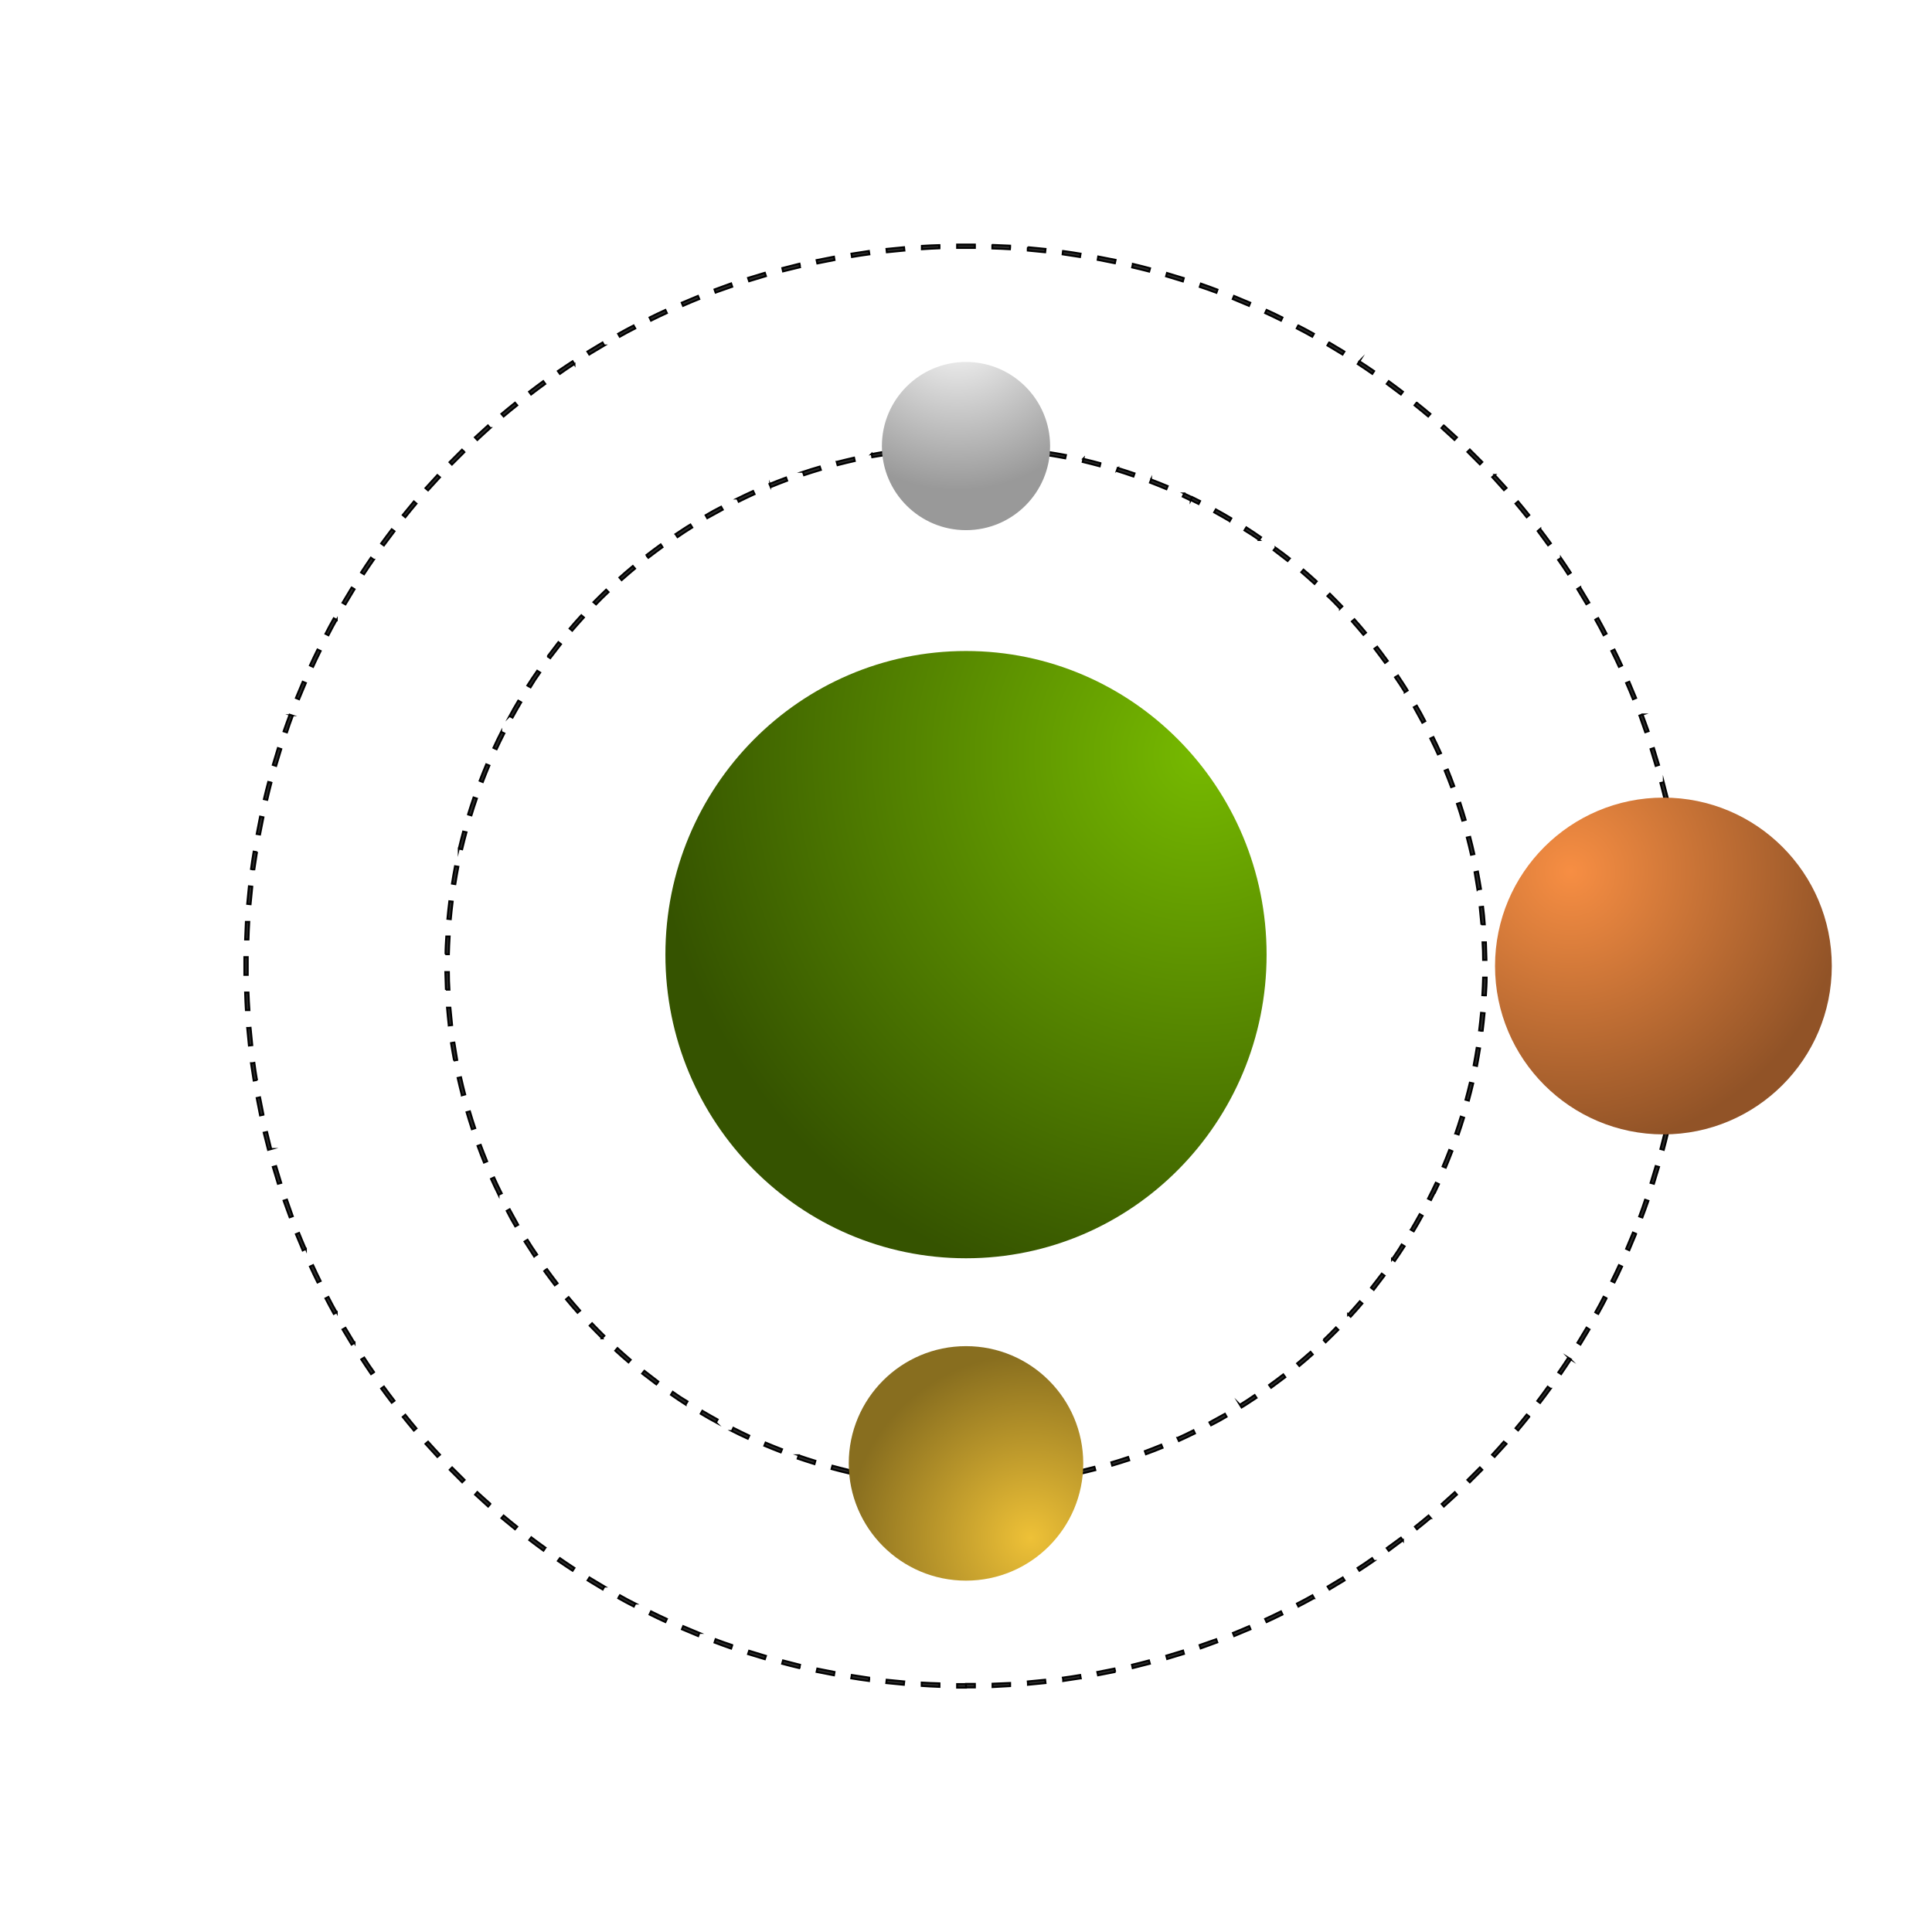
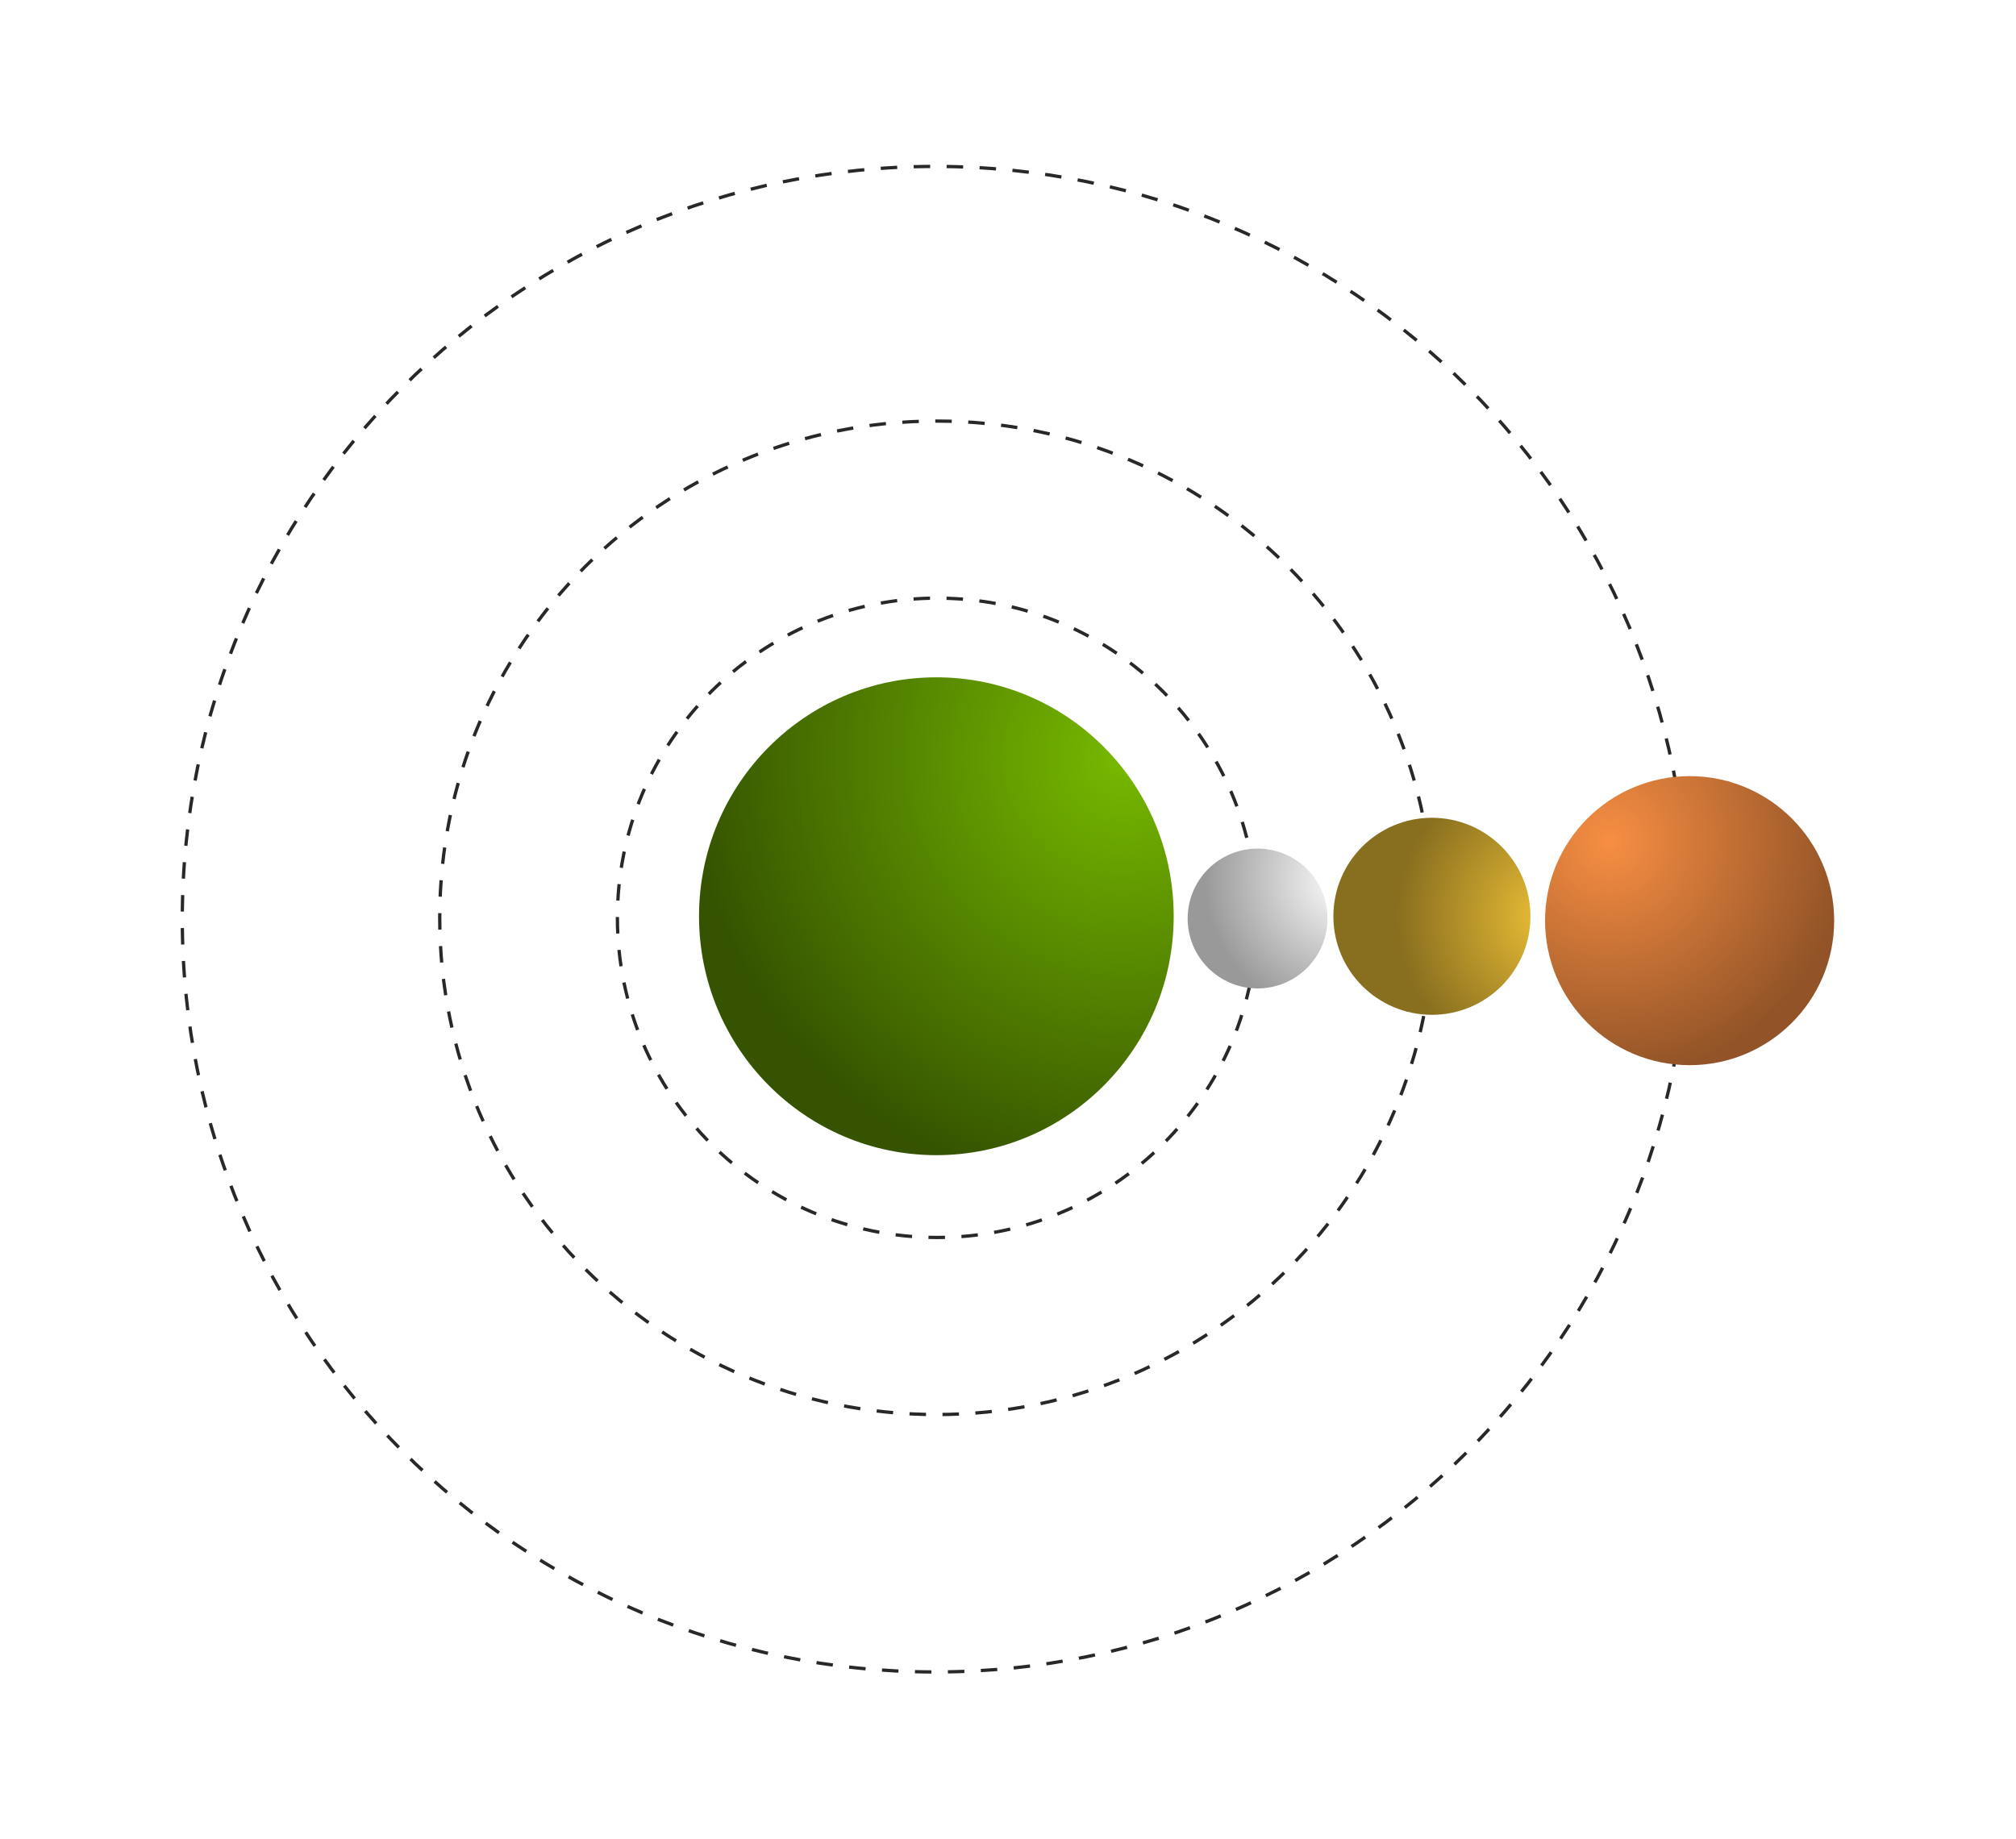
- <svg xmlns="http://www.w3.org/2000/svg" id="Camada_1" data-name="Camada 1" viewBox="0 0 102 102">
+ <svg xmlns="http://www.w3.org/2000/svg" width="502" height="458" viewBox="-50 -50 602 558" fill="none" overflow="visible">
+   <ellipse cx="229.267" cy="228.024" rx="72" ry="72.5" fill="url(#paint0_radial_80_1844)" />
+   <circle cx="229.331" cy="228.5" r="150.732" stroke="#282828" stroke-dasharray="5 5" />
+   <circle cx="229.5" cy="228.5" r="97" stroke="#282828" stroke-dasharray="5 5" />
+   <circle cx="228.921" cy="228.921" r="228.421" stroke="#282828" stroke-dasharray="5 5" />
+   <g>
+     <circle cx="457.786" cy="229.365" r="43.854" fill="url(#paint1_radial_80_1844)" />
+     <animateTransform attributeName="transform" type="rotate" from="360 229.267 228.5" to="0 229.267 228.5" dur="34s" repeatCount="indefinite" />
+   </g>
+   <g>
+     <circle cx="379.607" cy="228.044" r="29.893" fill="url(#paint2_radial_80_1844)" />
+     <animateTransform attributeName="transform" type="rotate" from="0 229.267 228.5" to="360 229.267 228.5" dur="23s" repeatCount="indefinite" />
+   </g>
+   <g>
+     <circle cx="326.715" cy="228.715" r="21.215" fill="url(#paint3_radial_80_1844)" />
+     <animateTransform attributeName="transform" type="rotate" from="360 229.267 228.5" to="0 229.267 228.5" dur="15s" repeatCount="indefinite" />
+   </g>
  <defs>
-     <style>
-       .cls-1 {
-         fill: #282828;
-         stroke: #000;
-         stroke-miterlimit: 10;
-         stroke-width: .1px;
-       }
- 
-       .cls-2 {
-         fill: url(#Gradiente_sem_nome);
-       }
- 
-       .cls-3 {
-         fill: url(#Gradiente_sem_nome_4);
-       }
- 
-       .cls-4 {
-         fill: url(#Gradiente_sem_nome_2);
-       }
- 
-       .cls-5 {
-         fill: url(#Gradiente_sem_nome_3);
-       }
-     </style>
-     <radialGradient id="Gradiente_sem_nome" data-name="Gradiente sem nome" cx="-793.79" cy="623.76" fx="-793.79" fy="623.76" r="1" gradientTransform="translate(-26338.027 13392.4) rotate(115.0212) scale(29.4869 -29.2999) skewX(.4372)" gradientUnits="userSpaceOnUse">
-       <stop offset="0" stop-color="#76b900" />
+     <radialGradient id="paint0_radial_80_1844" cx="0" cy="0" r="1" gradientTransform="matrix(-56.5714 120.833 -120 -56.9643 285.839 179.691)" gradientUnits="userSpaceOnUse">
+       <stop stop-color="#76B900" />
      <stop offset="1" stop-color="#355300" />
    </radialGradient>
-     <radialGradient id="Gradiente_sem_nome_2" data-name="Gradiente sem nome 2" cx="-745.89" cy="632.1" fx="-745.89" fy="632.1" r="1" gradientTransform="translate(-4979.338 13413.011) rotate(70.4633) scale(14.6194 -14.6194)" gradientUnits="userSpaceOnUse">
-       <stop offset="0" stop-color="#f78e43" />
+     <radialGradient id="paint1_radial_80_1844" cx="0" cy="0" r="1" gradientUnits="userSpaceOnUse" gradientTransform="translate(433.666 205.245) rotate(70.4633) scale(72.1268)">
+       <stop stop-color="#F78E43" />
      <stop offset="1" stop-color="#915327" />
    </radialGradient>
-     <radialGradient id="Gradiente_sem_nome_3" data-name="Gradiente sem nome 3" cx="-827.59" cy="684.58" fx="-827.59" fy="684.58" r="1" gradientTransform="translate(-10404.355 58.3171) rotate(140.528) scale(9.7379 -9.7379)" gradientUnits="userSpaceOnUse">
-       <stop offset="0" stop-color="#eec137" />
-       <stop offset="1" stop-color="#886e1f" />
+     <radialGradient id="paint2_radial_80_1844" cx="0" cy="0" r="1" gradientUnits="userSpaceOnUse" gradientTransform="translate(415.906 228.044) rotate(140.528) scale(47.0229)">
+       <stop stop-color="#EEC137" />
+       <stop offset="1" stop-color="#886E1F" />
    </radialGradient>
-     <radialGradient id="Gradiente_sem_nome_4" data-name="Gradiente sem nome 4" cx="-810.52" cy="696.03" fx="-810.52" fy="696.03" r="1" gradientTransform="translate(-9231.884 1827.078) rotate(128.312) scale(8.8521 -8.8521)" gradientUnits="userSpaceOnUse">
-       <stop offset="0" stop-color="#fff" />
-       <stop offset="1" stop-color="#999" />
+     <radialGradient id="paint3_radial_80_1844" cx="0" cy="0" r="1" gradientUnits="userSpaceOnUse" gradientTransform="translate(352.91 216.775) rotate(128.312) scale(42.2539)">
+       <stop stop-color="white" />
+       <stop offset="1" stop-color="#999999" />
    </radialGradient>
  </defs>
-   <ellipse class="cls-2" cx="51" cy="50.4" rx="15.87" ry="16.03" />
-   <path class="cls-1" d="M62.86,26.41l.08-.17c.14.07.28.14.42.21l-.08.16c-.14-.07-.28-.14-.42-.21ZM62.51,26.05c.14.07.29.13.43.2l-.08.17c-.14-.07-.28-.13-.42-.2l.08-.17ZM64.91,27.51c-.27-.16-.54-.31-.81-.46l.09-.16c.28.15.55.31.82.47l-.09.16ZM60.77,25.34v-.03c.3.11.59.23.88.35l-.07.17c-.29-.12-.58-.24-.87-.35l.06-.15ZM66.48,28.51c-.26-.18-.51-.35-.78-.51l.1-.16c.26.17.53.34.78.52l-.11.15ZM58.98,24.79l.03-.09c.3.09.59.19.89.29l-.06.17c-.29-.1-.59-.2-.88-.29l.03-.09ZM67.98,29.62c-.24-.19-.49-.38-.74-.57l.06-.07.04-.05v-.02c.27.19.52.38.76.57l-.06.07-.06.07ZM57.19,24.22c.3.07.61.15.91.23v.02s-.02.06-.02.06l-.02.09c-.3-.08-.6-.16-.9-.23l.04-.18ZM69.4,30.83c-.23-.21-.46-.41-.7-.62l.12-.14c.24.2.47.41.7.62l-.12.14ZM55.35,23.86c.31.05.62.1.93.16l-.04.18c-.31-.06-.61-.11-.92-.16l.03-.18ZM70.74,32.13c-.21-.22-.43-.45-.66-.66l.13-.13c.22.22.44.44.66.67l-.13.13ZM53.49,23.62c.31.03.62.06.93.1v.07s-.01.02-.01.02v.09c-.32-.04-.63-.07-.94-.1l.02-.18ZM71.98,33.52c-.2-.24-.4-.47-.61-.71l.14-.12c.21.23.41.47.61.71l-.14.12ZM51.62,23.52c.31,0,.63.02.94.04v.18c-.32-.02-.63-.03-.94-.04v-.18ZM73.12,35c-.18-.25-.37-.5-.56-.75l.15-.11c.19.25.38.5.56.75l-.15.11ZM49.74,23.54c.31-.01.62-.02.94-.03v.09s0,.09,0,.09c-.31,0-.62.01-.93.03v-.19ZM74.16,36.54c-.16-.26-.33-.52-.51-.78l.08-.05.08-.05c.17.26.35.52.51.79l-.16.1ZM47.87,23.69c.31-.04.62-.07.93-.09v.18c-.3.03-.6.06-.91.09l-.02-.18ZM75.09,38.16c-.15-.27-.3-.55-.45-.82l.16-.09c.16.27.31.54.45.82l-.16.09ZM46.01,23.97c.31-.06.62-.11.93-.16l.03.18c-.31.05-.61.1-.92.15l-.03-.18ZM75.91,39.83c-.13-.28-.26-.56-.4-.84l.17-.08c.14.28.27.57.4.85l-.17.07ZM44.18,24.38c.3-.08.61-.15.91-.22l.04.18c-.3.07-.61.14-.91.22l-.05-.18ZM76.61,41.56c-.11-.29-.22-.58-.34-.87l.17-.07c.12.29.23.58.34.88l-.17.06ZM42.38,24.91c.3-.1.59-.19.9-.28l.03.09.03.09c-.3.09-.59.18-.89.28l-.06-.18ZM77.2,43.33c-.09-.3-.18-.59-.28-.89l.18-.06c.1.3.19.6.28.9l-.18.05ZM40.66,25.64l-.04-.09c.29-.12.58-.23.88-.34l.06.17c-.29.11-.58.22-.87.34l-.03-.09ZM77.66,45.13c-.07-.3-.14-.61-.22-.91l.09-.02.09-.02c.08.3.15.61.22.91l-.18.04ZM38.91,26.32c.28-.14.57-.27.85-.4l.08.17c-.28.13-.56.26-.84.4l-.08-.17ZM78,46.97c-.05-.31-.1-.61-.15-.92l.09-.02h0s.09-.02.09-.02c.06.31.11.62.16.92l-.18.03ZM37.25,27.2c.27-.16.54-.31.82-.45l.09.16c-.27.15-.55.3-.82.45l-.09-.16ZM35.66,28.2c.26-.17.52-.35.79-.51l.1.16c-.26.16-.52.33-.78.51l-.1-.15ZM78.21,48.82c-.03-.31-.06-.62-.09-.93l.18-.02c.04.31.07.62.09.93h-.18ZM78.3,50.68c0-.31-.01-.62-.03-.93h.09s0,0,0,0h.09c.01.31.02.62.03.93h-.09s-.09,0-.09,0ZM34.19,29.37l-.06-.07c.25-.19.5-.38.75-.56l.05.07.05.08c-.25.18-.5.37-.75.56l-.06-.07ZM78.26,52.54c.02-.31.03-.62.04-.93h.19c0,.32-.02.63-.04.94h-.09s-.09-.01-.09-.01ZM32.76,30.56l-.06-.07c.23-.21.47-.41.71-.61l.12.14c-.24.2-.47.4-.71.61l-.06-.07ZM78.09,54.4c.04-.31.07-.62.1-.93l.19.02c-.03.31-.06.62-.1.93h-.09s-.09-.02-.09-.02ZM31.4,31.85l-.07-.06c.22-.22.44-.44.67-.66l.13.13c-.22.21-.45.43-.66.65l-.07-.06ZM77.8,56.24c.06-.31.11-.61.16-.92l.18.03c-.05.31-.1.62-.16.93l-.18-.04ZM30.07,33.18c.2-.24.41-.47.62-.7l.14.12c-.21.23-.41.46-.62.7l-.14-.12ZM77.37,58.06c.08-.3.16-.6.23-.9l.18.04c-.07.3-.15.61-.23.91l-.18-.05ZM28.91,34.65c.19-.25.38-.5.57-.75l.14.11c-.19.24-.38.49-.57.74l-.15-.11ZM27.92,36.24l-.08-.05c.17-.26.34-.53.52-.78l.08.05.08.05c-.18.25-.35.51-.51.78l-.08-.05ZM76.83,59.84c.1-.29.2-.59.29-.89l.09.03.09.03c-.09.3-.19.59-.29.89l-.17-.06ZM76.16,61.58c.12-.29.24-.58.35-.87l.17.07c-.11.29-.23.58-.35.87l-.17-.07ZM26.89,37.81c.15-.28.31-.55.47-.82l.16.09c-.16.27-.31.54-.46.81l-.16-.09ZM75.76,62.94c-.07.14-.14.28-.21.42l-.08-.04-.08-.04c.07-.14.14-.28.21-.42.07-.14.13-.28.2-.42l.09.04.08.04c-.07.14-.13.28-.2.43ZM26.46,38.64l.17.08c-.07.14-.14.28-.21.42-.07.14-.13.28-.2.42l-.09-.04-.08-.04c.07-.14.13-.29.2-.43.07-.14.14-.28.21-.42ZM74.49,64.91c.16-.27.31-.54.46-.81l.16.09h0c-.15.28-.31.55-.47.82l-.16-.09ZM25.32,41.22c.11-.29.23-.58.35-.87l.17.07c-.12.29-.24.58-.35.87l-.17-.07ZM73.49,66.48c.18-.26.35-.51.51-.78l.16.1c-.17.26-.34.53-.52.78l-.15-.11ZM24.71,42.99c.09-.3.19-.59.29-.89l.18.06c-.1.29-.2.59-.29.89l-.18-.05ZM72.45,68.04l-.07-.06c.19-.24.38-.49.57-.74l.08.06.07.05c-.19.25-.38.5-.57.75l-.07-.06ZM24.22,44.81c.07-.3.15-.61.23-.91l.09.02h0s.09.02.09.02c-.08.3-.16.6-.23.9l-.09-.02-.09-.02ZM71.17,69.4c.21-.23.41-.46.62-.7l.14.12c-.2.24-.41.47-.62.7l-.14-.13ZM23.86,46.65c.05-.31.1-.62.16-.92l.18.03c-.06.31-.11.61-.16.92l-.18-.03ZM69.87,70.74c.22-.21.44-.43.66-.66l.13.13c-.22.22-.44.44-.67.66l-.13-.14ZM23.62,48.51c.03-.31.06-.62.1-.93l.18.02c-.04.31-.07.62-.1.93l-.18-.02ZM68.48,71.98c.24-.2.47-.4.71-.61l.12.14c-.23.21-.47.41-.71.61l-.12-.14ZM23.52,50.38c0-.31.02-.63.04-.94h.18c-.02.32-.03.63-.04.94h-.19ZM67.11,73.27l-.11-.15c.25-.18.5-.37.75-.56l.11.15c-.08.06-.17.13-.25.19l-.5.37ZM23.54,52.26c-.01-.31-.02-.62-.03-.94h.19c0,.31.01.62.03.93h-.19ZM65.46,74.16c.26-.16.52-.33.78-.51l.1.15c-.26.17-.52.35-.79.51l-.1-.16ZM23.69,54.13c-.04-.31-.06-.62-.09-.93h.09s0,0,0,0h.09c.03.3.06.61.09.92l-.18.02ZM63.89,75.17l-.04-.08c.27-.15.55-.3.82-.45l.09.16c-.27.16-.54.31-.82.45l-.04-.08ZM23.97,55.99c-.06-.31-.11-.62-.16-.92l.09-.02h0s.09-.01.09-.01c.05.31.1.61.15.92l-.18.03ZM62.17,75.91c.28-.13.57-.26.84-.4l.08.17h0c-.28.14-.57.27-.85.4l-.08-.17ZM24.38,57.82c-.08-.3-.15-.61-.22-.91l.18-.04c.07.3.14.61.22.91l-.18.05ZM60.44,76.61c.29-.11.58-.22.87-.34l.07.17c-.29.12-.58.23-.88.34l-.06-.17ZM24.91,59.62c-.1-.3-.19-.6-.28-.9l.18-.05c.09.3.18.6.28.89l-.18.06ZM58.67,77.2c.3-.09.6-.18.89-.28l.06.18c-.3.1-.6.19-.9.28l-.05-.18ZM25.55,61.38c-.12-.29-.23-.58-.34-.88l.17-.06c.11.29.22.58.34.87l-.1.04-.07.03ZM56.91,77.84l-.04-.18c.3-.07.61-.14.91-.22l.05.18c-.3.08-.61.15-.91.22h0ZM26.32,63.09c-.14-.28-.27-.57-.4-.85l.17-.08c.13.28.26.57.4.84l-.17.08ZM55.03,78c.31-.05.61-.1.92-.15l.02.09.02.09c-.31.06-.62.11-.93.16l-.03-.18ZM27.2,64.75c-.16-.27-.31-.54-.45-.82l.16-.09c.15.27.3.55.45.82l-.16.09ZM53.18,78.21c.31-.03.62-.06.93-.09l.02.18c-.31.04-.62.07-.93.09v-.18ZM28.2,66.34c-.17-.26-.34-.52-.51-.79l.16-.1c.16.26.33.52.51.78l-.15.1ZM51.32,78.3c.31,0,.62-.01.93-.03v.19c-.3.01-.62.02-.93.03v-.19ZM29.29,67.86c-.19-.25-.38-.5-.56-.75l.07-.06h0s.08-.05.08-.05c.18.25.37.5.56.75l-.11.08-.04.03ZM49.46,78.26c.31.02.62.03.93.04v.19c-.32,0-.63-.02-.94-.04v-.19ZM30.49,69.31c-.21-.23-.41-.47-.61-.71l.14-.12c.2.24.4.47.61.71l-.07.06-.07.06ZM47.6,78.09c.31.04.62.07.93.1l-.02.19c-.31-.03-.62-.06-.93-.1l.02-.19ZM31.79,70.66c-.22-.22-.44-.44-.66-.67l.13-.13c.21.22.43.44.65.66l-.07.07-.06.07ZM45.76,77.8c.31.06.61.11.92.16l-.03.18c-.31-.05-.62-.1-.92-.16l.04-.18ZM33.18,71.93c-.24-.2-.47-.41-.7-.62l.12-.14c.23.21.46.41.7.62l-.12.14ZM43.92,77.48l.03-.1c.3.08.6.16.9.23l-.02.09-.02.09c-.3-.07-.61-.15-.91-.23l.02-.08ZM34.65,73.09c-.25-.19-.5-.38-.75-.57l.12-.15c.24.19.49.38.74.57l-.06.09-.05.06ZM42.16,76.83c.29.1.59.2.89.29l-.05.18c-.3-.09-.59-.19-.89-.29l.06-.18ZM36.2,74.16c-.26-.17-.53-.34-.78-.52l.05-.08h0s.05-.08.05-.08c.25.18.51.35.78.51l-.1.16ZM40.35,76.33l.07-.17c.29.12.58.24.87.35l-.07.17c-.29-.11-.58-.23-.87-.35h0ZM37.81,75.11c-.28-.15-.55-.31-.82-.47l.09-.16c.27.16.54.31.81.46l-.09.16ZM38.64,75.55l.08-.17c.14.07.28.14.42.21.14.07.28.13.42.2l-.04.09-.04.08c-.14-.07-.28-.13-.43-.2-.14-.07-.28-.14-.42-.21Z" />
-   <path class="cls-1" d="M51,88.91v.19h-.47s0-.19,0-.19c.16,0,.31,0,.47,0ZM51.47,89.09c-.16,0-.31,0-.47,0v-.19c.16,0,.31,0,.47,0v.18ZM49.6,88.88v.09s0,0,0,0v.09c-.32-.01-.63-.03-.94-.05v-.18c.32.02.63.03.94.04ZM53.33,88.93v.09c-.31.02-.62.03-.93.05v-.09s0-.09,0-.09c.31-.01.62-.03.93-.04v.09ZM47.74,88.77l-.02.18c-.31-.03-.62-.06-.93-.09l.02-.18c.31.03.62.06.92.09ZM55.2,88.86c-.31.03-.62.06-.93.09v-.09s-.01-.09-.01-.09c.31-.03.62-.06.92-.09l.02.18ZM45.89,88.57v.09s-.01,0-.01,0v.09c-.32-.04-.63-.09-.94-.14l.03-.18c.31.05.61.09.92.14ZM57.05,88.61c-.31.05-.61.09-.92.14v-.09s-.02-.09-.02-.09c.31-.04.61-.09.92-.14l.03.18ZM44.06,88.27l-.03.18c-.31-.06-.61-.12-.92-.18l.04-.18c.3.06.61.12.91.18ZM58.89,88.27c-.3.06-.61.12-.92.18l-.02-.09-.02-.09c.31-.06.61-.12.91-.18l.04.18ZM42.24,87.89l-.02.09v.05s-.02.04-.02.04c-.3-.07-.61-.15-.91-.23l.05-.18c.3.08.6.15.9.23ZM60.71,87.84c-.3.08-.6.15-.91.23l-.04-.18c.3-.07.6-.15.9-.23l.05.18ZM40.44,87.42l-.03.09h0s-.03.09-.03.09c-.3-.09-.6-.18-.89-.27l.06-.18c.29.09.59.18.89.27ZM62.51,87.32c-.3.09-.59.18-.89.27l-.05-.18c.3-.09.6-.18.89-.27l.05.18ZM38.66,86.86l-.06.18c-.29-.1-.59-.21-.88-.32l.03-.09.03-.09c.29.11.58.21.88.31ZM64.24,86.63l.03.08c-.29.11-.58.21-.88.32l-.06-.18c.29-.1.59-.21.88-.31l.03.09ZM36.92,86.21l-.03.09-.03.08c-.29-.12-.58-.24-.86-.36l.07-.17c.28.12.57.24.86.36ZM65.98,85.94l.04.08c-.29.12-.57.24-.86.36l-.07-.17c.29-.12.57-.23.86-.36l.04.09ZM35.21,85.47l-.08.17c-.28-.13-.56-.26-.84-.4l.08-.17c.28.14.56.27.84.4ZM67.71,85.24c-.28.14-.56.27-.84.4l-.08-.17c.28-.13.56-.26.84-.4l.08.17ZM33.54,84.66l-.08.16c-.28-.14-.55-.29-.82-.44l.04-.08.05-.08c.27.15.54.3.82.44ZM69.37,84.38c-.27.15-.55.3-.82.44l-.04-.08-.04-.08c.28-.14.55-.29.82-.44l.09.16ZM31.91,83.76l-.09.16c-.27-.16-.54-.32-.8-.48l.05-.08.05-.08c.26.16.53.32.8.48ZM70.94,83.36l.05.08c-.26.16-.53.32-.8.48l-.05-.08-.05-.08c.27-.16.53-.32.8-.48l.05.08ZM72.55,82.41c-.26.18-.52.35-.78.52l-.1-.15c.26-.17.52-.34.77-.52l.1.15ZM30.33,82.78l-.1.15c-.26-.17-.52-.34-.78-.52l.11-.15c.26.18.51.35.77.52ZM28.79,81.72l-.05.08-.05.07c-.25-.18-.5-.37-.75-.56l.11-.15c.25.19.5.37.75.55ZM74.07,81.32c-.25.19-.5.37-.75.56l-.11-.15c.25-.18.5-.37.75-.55l.11.15ZM27.31,80.6l-.12.14c-.24-.2-.48-.39-.72-.59l.12-.14c.24.2.48.4.72.59ZM75.53,80.15c-.24.2-.48.4-.72.59l-.11-.14c.24-.19.48-.39.72-.59l.12.14ZM25.89,79.4l-.12.14c-.23-.21-.46-.42-.69-.63l.06-.07.06-.07c.23.21.46.42.69.62ZM76.86,78.84l.06.07c-.23.21-.46.42-.69.63l-.12-.14c.23-.21.46-.41.69-.62l.06.07ZM78.26,77.6c-.22.22-.44.44-.66.66l-.13-.13c.22-.22.44-.44.66-.66l.13.13ZM24.53,78.13l-.13.13c-.22-.22-.44-.44-.66-.66l.13-.13c.22.22.44.44.66.66ZM23.23,76.8l-.07.06-.07.06c-.21-.23-.42-.46-.63-.69l.14-.12c.21.23.41.46.63.69ZM79.47,76.17l.07.06c-.21.23-.42.46-.63.69l-.07-.06-.07-.06c.21-.23.42-.46.62-.69l.07.06ZM21.99,75.41l-.14.12c-.2-.24-.4-.48-.59-.72l.07-.06.07-.06c.19.24.39.48.59.72ZM80.74,74.8c-.19.24-.39.48-.59.72l-.07-.06-.07-.06c.2-.24.4-.48.59-.72l.14.11ZM20.83,73.95l-.15.11c-.19-.25-.38-.5-.56-.75l.15-.11c.18.25.37.5.56.75ZM81.87,73.32c-.18.25-.37.5-.56.75l-.15-.11c.19-.25.37-.5.55-.75l.15.11ZM19.74,72.45l-.15.1c-.18-.26-.35-.52-.52-.78l.08-.05.08-.05c.17.26.34.52.52.77ZM82.86,71.72l.08.05c-.17.26-.34.52-.52.78l-.07-.05-.08-.05c.18-.26.35-.51.52-.77l.08.05ZM18.72,70.89l-.08.05-.08.05c-.16-.26-.32-.53-.48-.8l.16-.09c.16.27.32.53.48.8ZM83.84,70.14l.08.05c-.16.27-.32.54-.48.8l-.08-.05-.08-.05c.16-.26.32-.53.48-.8l.08.05ZM17.78,69.28l-.16.09c-.15-.27-.3-.55-.44-.82l.16-.08c.14.28.29.55.44.82ZM84.82,68.55c-.14.28-.29.55-.44.82l-.08-.04-.08-.05c.15-.27.3-.54.44-.82l.16.08ZM16.93,67.63l-.17.08c-.14-.28-.27-.56-.4-.84l.17-.08c.13.28.26.56.4.84ZM85.64,66.87c-.13.28-.26.57-.4.84l-.17-.08c.14-.28.27-.56.4-.84l.17.08ZM16.15,65.94l-.09.04-.08.04c-.12-.29-.24-.57-.36-.86l.17-.07c.12.29.23.57.36.86ZM86.38,65.15c-.12.29-.24.58-.36.86l-.08-.04-.09-.04c.12-.28.24-.57.36-.86l.17.07ZM15.46,64.21l-.17.06c-.11-.29-.21-.58-.32-.88l.09-.03.09-.03c.1.29.21.59.31.88ZM87.03,63.4c-.1.29-.21.59-.32.88l-.17-.06c.11-.29.21-.58.31-.88l.18.06ZM14.85,62.45l-.18.05c-.09-.3-.18-.59-.27-.89l.18-.05c.09.3.18.6.27.89ZM87.59,61.61c-.09.3-.18.6-.27.89l-.18-.05c.09-.29.18-.59.27-.89l.18.05ZM14.33,60.66l-.18.05c-.08-.3-.15-.6-.23-.91l.09-.02.09-.02c.07.3.15.6.22.9ZM87.98,59.78l.09.02c-.07.3-.15.61-.23.91l-.18-.05c.08-.3.15-.6.23-.9l.09.02ZM13.91,58.85l-.18.04c-.06-.3-.12-.61-.18-.92l.09-.02.09-.02c.06.31.12.61.18.91ZM88.36,57.96l.09.02c-.06.31-.12.61-.18.92l-.18-.04c.06-.3.12-.61.18-.91l.09.02ZM13.57,57.02l-.18.03c-.05-.31-.09-.61-.14-.92h.09s.09-.02.09-.02c.04.31.09.61.14.92ZM88.66,56.12h.09c-.04.32-.09.63-.14.94l-.18-.03c.05-.31.09-.61.14-.92h.09ZM13.32,55.18l-.18.02c-.03-.31-.06-.62-.09-.93h.09s.09-.01.09-.01c.03.31.06.62.09.92ZM88.86,54.26h.09c-.03.32-.06.63-.09.94l-.18-.02c.03-.31.06-.62.09-.92h.09ZM13.16,53.33h-.09s0,0,0,0h-.09c-.02-.31-.03-.62-.04-.93h.09s.09,0,.09,0c.01.31.03.62.05.93ZM89.07,52.4c-.01.31-.03.62-.05.93h-.09s-.09-.01-.09-.01c.02-.31.03-.62.04-.93h.18ZM12.9,51c0-.16,0-.31,0-.47h.18c0,.16,0,.31,0,.47,0,.16,0,.31,0,.47h-.18c0-.15,0-.31,0-.47ZM89.09,51.47h-.18c0-.16,0-.31,0-.47s0-.31,0-.47h.09s.09,0,.09,0c0,.16,0,.31,0,.47v.47ZM13.16,48.67c-.02.31-.03.62-.04.93h-.09s-.09,0-.09,0c.01-.31.03-.62.04-.93h.18ZM89.02,48.66c.02.31.03.62.05.93h-.09s0,0,0,0h-.09c-.01-.31-.03-.62-.04-.92h.18ZM13.32,46.82c-.03.31-.06.62-.09.92l-.18-.02c.03-.31.06-.62.09-.93l.18.02ZM88.86,46.8c.03.31.06.62.09.93l-.18.02c-.03-.31-.06-.62-.09-.92l.18-.02ZM13.57,44.98c-.05.31-.09.61-.14.92h-.09s-.09-.02-.09-.02c.04-.31.09-.62.14-.92l.18.03ZM88.61,44.95c.05.31.09.61.14.92h-.09s0,.01,0,.01h-.09c-.04-.29-.09-.6-.14-.91l.18-.03ZM13.82,43.13l.09.02c-.06.3-.12.61-.18.91l-.18-.03c.06-.31.12-.61.18-.92l.09.02ZM88.27,43.11c.06.3.12.61.18.92l-.18.03c-.06-.3-.12-.61-.18-.91l.09-.02.09-.02ZM14.24,41.31l.09.02c-.08.3-.15.6-.22.9l-.09-.02-.09-.02c.07-.3.15-.61.23-.91l.09.02ZM87.84,41.29c.08.3.15.6.23.91l-.09.02h0s-.09.02-.09.02c-.07-.3-.15-.6-.23-.9l.09-.02.09-.02ZM14.85,39.55c-.09.29-.18.59-.27.89l-.09-.03-.09-.03c.09-.3.18-.6.27-.89l.18.06ZM87.32,39.49c.09.3.18.59.27.89l-.09.03h0s-.09.03-.09.03c-.09-.3-.18-.59-.27-.89l.09-.03.09-.03ZM15.37,37.76l.09.03c-.11.29-.21.58-.31.88l-.18-.06c.1-.29.21-.59.32-.88l.09.03ZM86.72,37.72c.11.29.21.58.32.88l-.18.06c-.1-.29-.21-.59-.31-.88l.09-.03.09-.03ZM16.15,36.06c-.12.28-.24.57-.36.86l-.17-.07c.12-.29.24-.58.36-.86l.17.07ZM86.02,35.99c.12.29.24.57.36.86l-.17.07c-.12-.29-.23-.57-.36-.86l.17-.07ZM16.93,34.37c-.14.28-.27.56-.4.84l-.17-.08c.13-.28.26-.56.4-.84l.17.08ZM85.24,34.29c.14.28.27.56.4.84l-.17.08c-.13-.28-.26-.56-.4-.84l.17-.08ZM84.38,32.63c.15.27.3.55.44.82l-.16.09c-.14-.28-.29-.55-.44-.82l.08-.05.08-.04ZM17.78,32.72c-.15.27-.3.54-.44.82l-.16-.08c.14-.28.29-.55.44-.82l.16.09ZM18.64,31.06l.08.05c-.16.26-.32.53-.48.8l-.16-.09c.16-.27.32-.54.48-.8l.08.05ZM83.43,31.01c.16.27.32.53.48.8l-.16.09c-.16-.27-.32-.53-.48-.8l.16-.1ZM19.74,29.55c-.18.26-.35.51-.52.77l-.16-.1c.17-.26.34-.52.52-.78l.15.11ZM82.41,29.45c.18.26.35.52.52.78l-.15.1c-.17-.26-.34-.52-.52-.77l.08-.05.07-.05ZM20.83,28.05c-.19.25-.37.5-.56.75l-.15-.11c.18-.25.37-.5.56-.75l.15.11ZM81.32,27.93c.19.25.38.5.56.75l-.15.11c-.18-.25-.37-.5-.55-.75l.07-.06.07-.06ZM21.99,26.59c-.2.24-.4.48-.59.72l-.14-.12c.2-.24.39-.48.59-.72l.14.12ZM80.15,26.47c.2.24.4.48.59.72l-.14.12c-.19-.24-.39-.48-.59-.72l.14-.12ZM23.16,25.14l.07.06c-.21.23-.42.46-.63.69l-.14-.12c.21-.23.42-.46.63-.69l.07.06ZM78.91,25.07c.21.23.42.46.63.69l-.14.12c-.21-.23-.41-.46-.62-.69l.07-.06.07-.06ZM24.46,23.8l.06.07c-.22.22-.44.44-.66.66l-.13-.13c.22-.22.44-.44.66-.66l.06.06ZM77.6,23.73c.22.22.44.44.66.66l-.13.13c-.22-.22-.44-.44-.66-.66l.13-.13ZM25.89,22.6c-.23.21-.46.41-.69.63l-.13-.14c.23-.21.46-.42.69-.63l.12.14ZM76.23,22.46c.23.21.46.42.69.63l-.13.14c-.23-.21-.46-.42-.69-.63l.12-.14ZM27.31,21.4c-.24.19-.48.39-.72.59l-.12-.14c.24-.2.48-.4.72-.59l.12.14ZM74.8,21.26c.24.19.48.39.72.59l-.12.14c-.24-.2-.48-.4-.72-.59l.11-.14ZM28.79,20.27c-.25.18-.5.37-.75.56l-.11-.15c.25-.19.5-.38.75-.56l.11.15ZM73.32,20.12c.25.18.5.37.75.56l-.11.15c-.25-.19-.5-.37-.75-.56l.11-.15ZM30.33,19.22c-.26.17-.52.34-.77.52l-.11-.15c.26-.18.52-.35.78-.52l.1.16ZM71.77,19.07c.26.17.52.34.78.52l-.1.15c-.26-.18-.51-.35-.77-.52l.1-.16ZM31.91,18.24c-.27.16-.53.32-.8.48l-.1-.16c.27-.16.53-.32.8-.48l.09.16ZM70.18,18.08c.27.16.54.32.8.48l-.05.08h0s-.05.08-.05.08c-.26-.16-.53-.32-.8-.48l.09-.16ZM33.54,17.34c-.28.14-.55.29-.82.44l-.09-.16c.27-.15.55-.3.82-.44l.09.16ZM68.55,17.18c.28.14.55.29.82.44l-.09.16c-.27-.15-.54-.3-.82-.44l.08-.16ZM35.21,16.53c-.28.13-.56.26-.84.4l-.08-.17c.28-.14.56-.27.84-.4l.08.17ZM66.87,16.36c.28.13.57.26.84.4l-.08.17c-.28-.14-.56-.27-.84-.4l.08-.17ZM36.92,15.79c-.29.12-.57.23-.86.36l-.07-.17c.29-.12.57-.24.86-.36l.07.17ZM65.15,15.62c.29.12.58.24.86.36l-.07.17c-.28-.12-.57-.24-.86-.36l.07-.17ZM38.66,15.14c-.29.1-.59.21-.88.31l-.06-.17c.29-.11.58-.21.88-.32l.06.18ZM63.4,14.97c.29.1.59.21.88.32l-.06.17c-.29-.11-.58-.21-.88-.31l.03-.09.03-.09ZM40.41,14.49l.03.09c-.3.09-.59.18-.89.27l-.06-.18c.3-.09.59-.18.89-.27l.03.09ZM61.61,14.41c.3.09.6.18.89.27l-.05.18c-.29-.09-.59-.18-.89-.27l.05-.18ZM42.22,14.02l.02.09c-.3.07-.6.15-.9.22l-.02-.09-.02-.09c.3-.08.6-.15.91-.23l.02.09ZM59.81,13.93c.3.07.61.15.91.23l-.05.18c-.3-.08-.6-.15-.9-.22l.04-.18ZM44.06,13.73c-.31.06-.61.12-.91.18l-.04-.18c.3-.06.61-.12.92-.18l.03.18ZM57.98,13.54c.31.06.61.12.92.18l-.04.18c-.3-.06-.61-.12-.91-.18l.03-.18ZM45.88,13.29l.02.14c-.31.04-.61.09-.92.14l-.03-.18c.31-.05.61-.09.92-.14v.04ZM56.13,13.25c.31.04.62.09.92.14l-.03.18c-.31-.05-.61-.09-.92-.14l.02-.18ZM47.74,13.23c-.31.03-.62.06-.92.09l-.02-.18c.31-.03.62-.06.93-.09l.02.18ZM54.27,13.05c.31.03.62.06.93.09l-.02.18c-.31-.03-.62-.06-.92-.09v-.1s.01-.09.01-.09ZM49.6,13.02v.09c-.31.01-.62.03-.93.05v-.18c.3-.02.61-.03.92-.04v.09ZM52.4,12.93c.31.01.62.03.93.04v.07s-.01.12-.01.12c-.31-.02-.62-.03-.93-.04v-.18ZM51.47,12.91v.18c-.16,0-.31,0-.47,0-.16,0-.31,0-.47,0v-.14s0-.04,0-.04c.16,0,.31,0,.47,0,.16,0,.31,0,.47,0Z" />
-   <g>
-     <circle class="cls-5" cx="51" cy="77.26" r="6.19" />
-     <circle class="cls-3" cx="51" cy="23.55" r="4.44" />
-     <animateTransform attributeName="transform" type="rotate" from="0 51 51" to="360 51 51" dur="18s" repeatCount="indefinite" />
-   </g>
-   <g>
-     <circle class="cls-4" cx="87.82" cy="51" r="8.89" />
-     <animateTransform attributeName="transform" type="rotate" from="360 51 51" to="0 51 51" dur="30s" repeatCount="indefinite" />
-   </g>
</svg>
